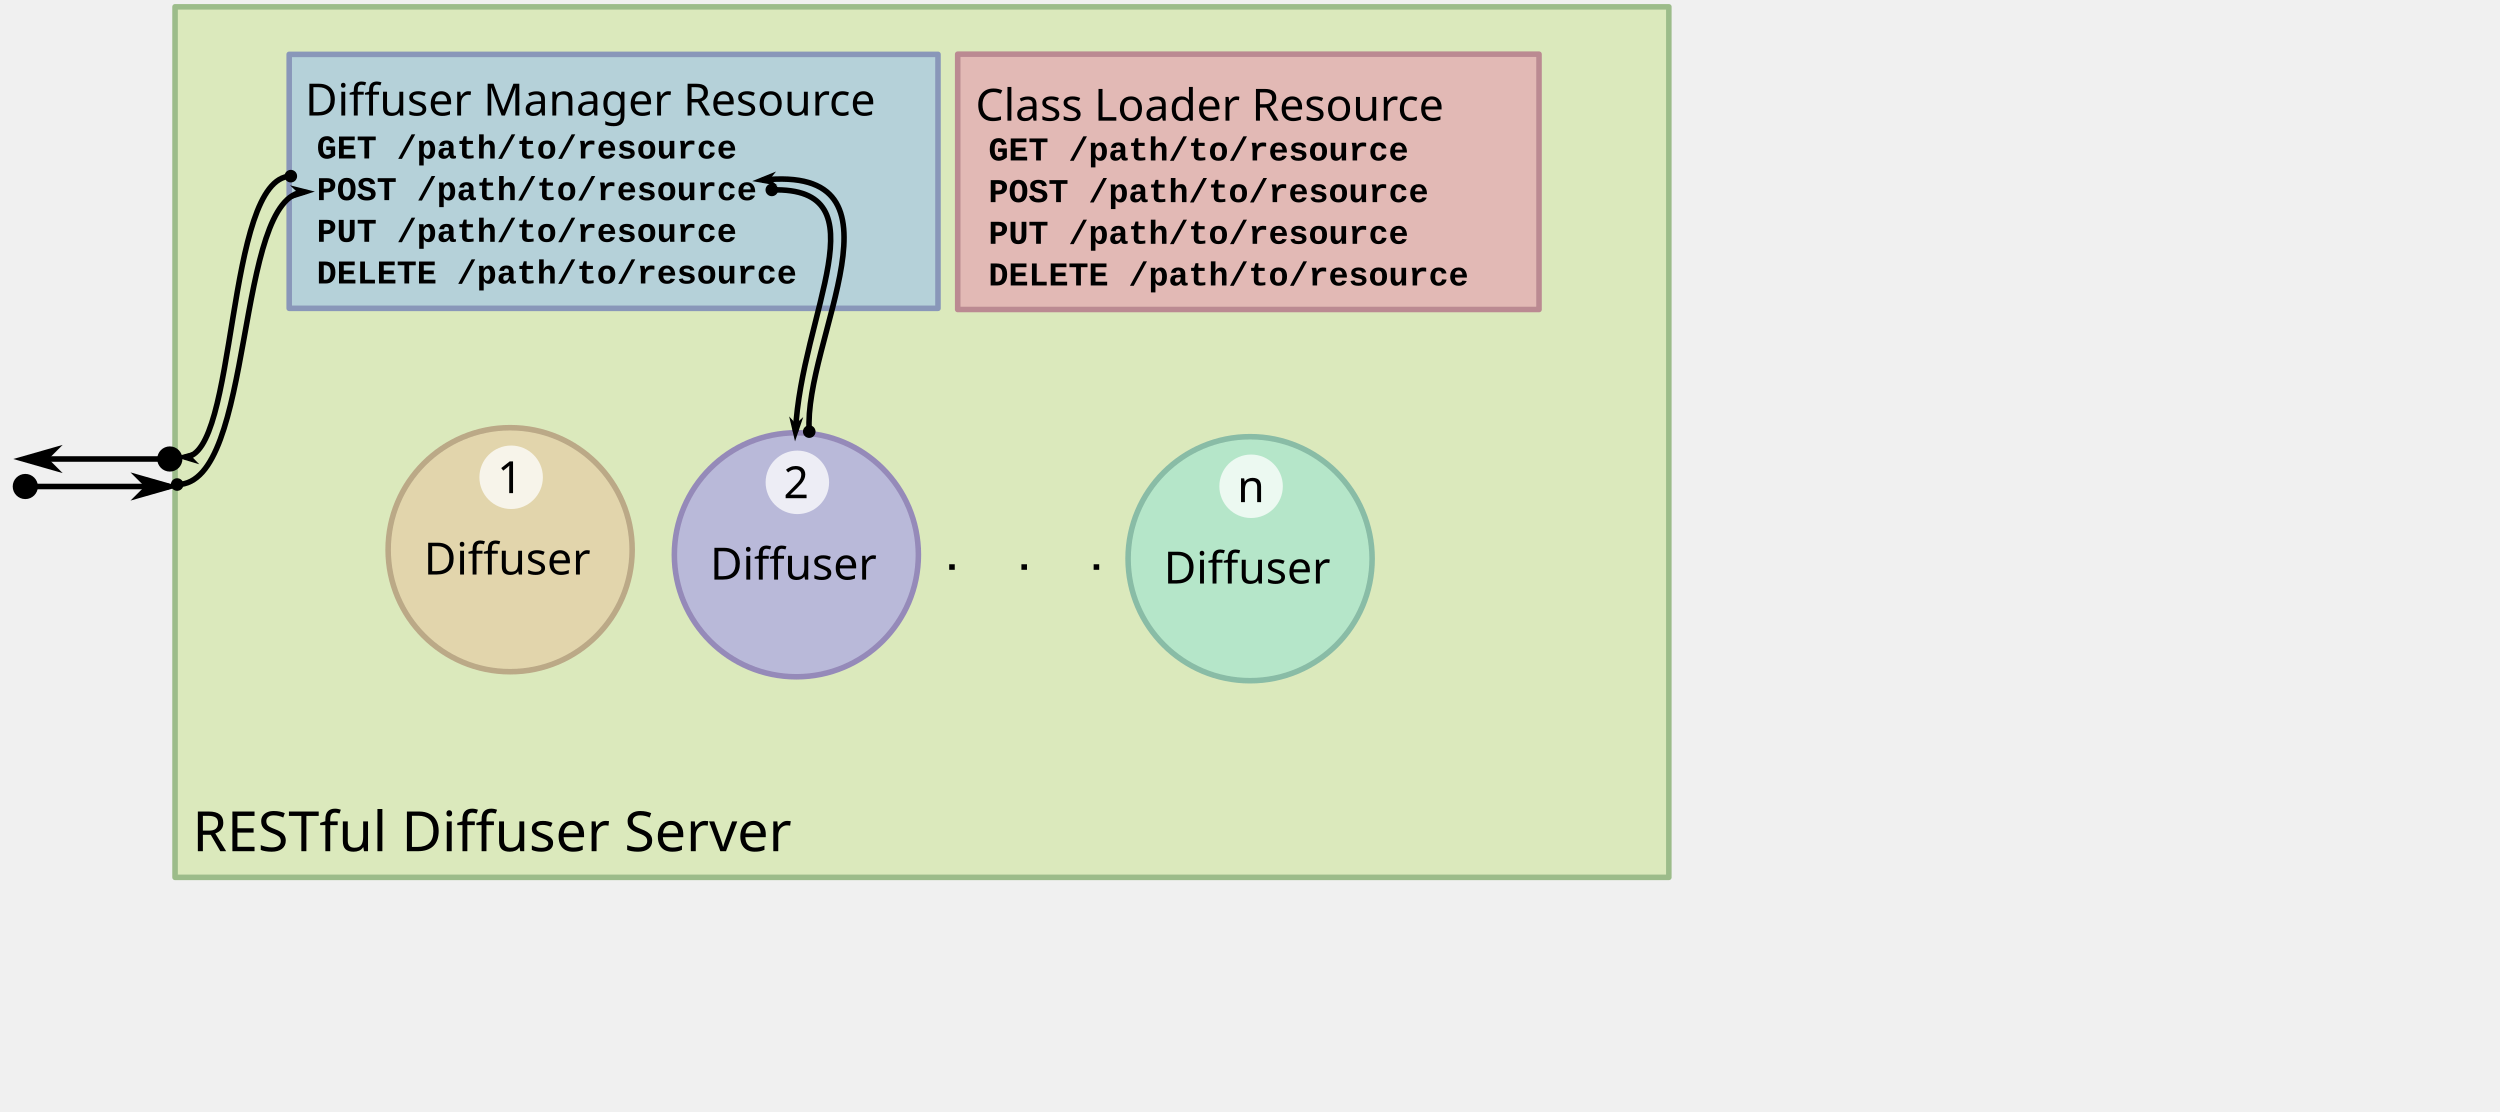
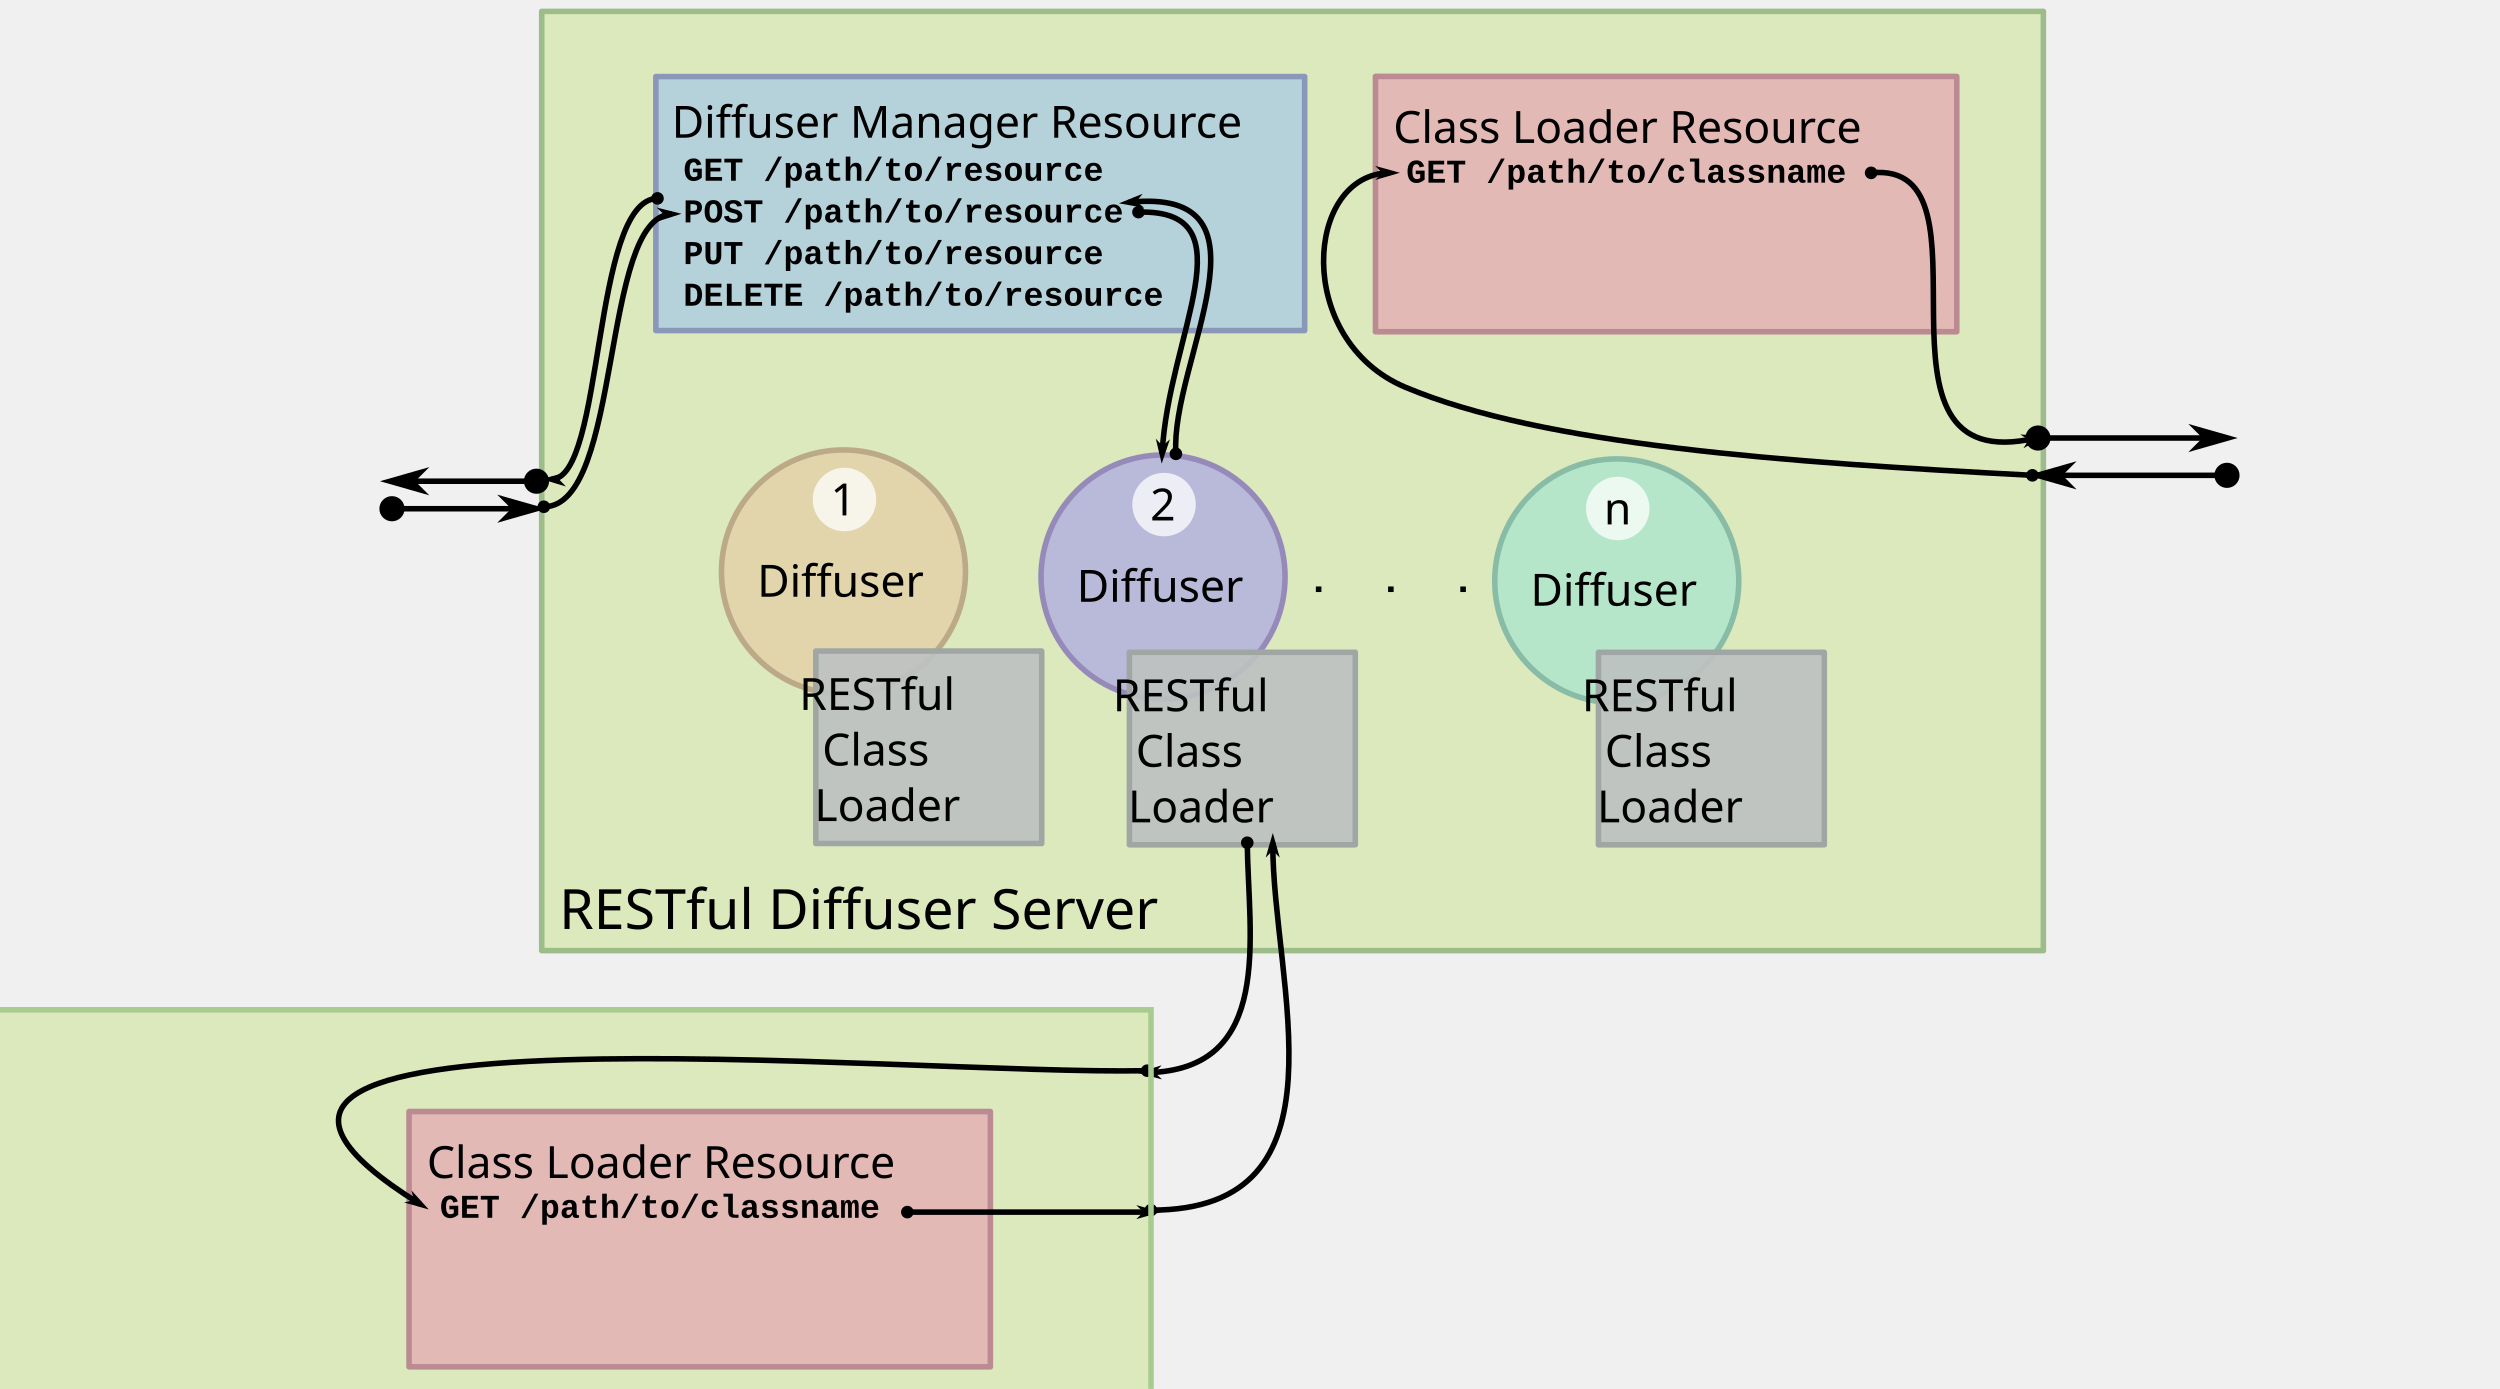
- <svg xmlns="http://www.w3.org/2000/svg" width="450" height="200" id="svg9399" version="1.1">
+ <svg xmlns="http://www.w3.org/2000/svg" width="450" height="250" id="svg9399" version="1.1">
  <defs id="defs9401">
-     <marker orient="auto" refY="0.0" refX="0.0" id="Arrow1Send" style="overflow:visible;">
-       <path id="path5317" d="M 0.0,0.0 L 5.0,-5.0 L -12.5,0.0 L 5.0,5.0 L 0.0,0.0 z " style="fill-rule:evenodd;stroke:#000000;stroke-width:1.0pt;marker-start:none;" transform="scale(0.2) rotate(180) translate(6,0)" />
+     <marker orient="auto" refY="0" refX="0" id="Arrow1Send" style="overflow:visible">
+       <path id="path5317" d="M 0,0 5,-5 -12.5,0 5,5 0,0 z" style="fill-rule:evenodd;stroke:#000000;stroke-width:1pt;marker-start:none" transform="matrix(-0.2,0,0,-0.2,-1.2,0)" />
    </marker>
-     <marker orient="auto" refY="0.0" refX="0.0" id="DotS" style="overflow:visible">
-       <path id="path5370" d="M -2.5,-1.0 C -2.5,1.76 -4.74,4.0 -7.5,4.0 C -10.26,4.0 -12.5,1.76 -12.5,-1.0 C -12.5,-3.76 -10.26,-6.0 -7.5,-6.0 C -4.74,-6.0 -2.5,-3.76 -2.5,-1.0 z " style="fill-rule:evenodd;stroke:#000000;stroke-width:1.0pt;marker-start:none;marker-end:none" transform="scale(0.2) translate(7.4, 1)" />
+     <marker orient="auto" refY="0" refX="0" id="DotS" style="overflow:visible">
+       <path id="path5370" d="m -2.5,-1 c 0,2.76 -2.24,5 -5,5 -2.76,0 -5,-2.24 -5,-5 0,-2.76 2.24,-5 5,-5 2.76,0 5,2.24 5,5 z" style="fill-rule:evenodd;stroke:#000000;stroke-width:1pt;marker-start:none;marker-end:none" transform="matrix(0.2,0,0,0.2,1.48,0.2)" />
    </marker>
-     <marker orient="auto" refY="0.0" refX="0.0" id="DotM" style="overflow:visible">
-       <path id="path5367" d="M -2.5,-1.0 C -2.5,1.76 -4.74,4.0 -7.5,4.0 C -10.26,4.0 -12.5,1.76 -12.5,-1.0 C -12.5,-3.76 -10.26,-6.0 -7.5,-6.0 C -4.74,-6.0 -2.5,-3.76 -2.5,-1.0 z " style="fill-rule:evenodd;stroke:#000000;stroke-width:1.0pt;marker-start:none;marker-end:none" transform="scale(0.4) translate(7.4, 1)" />
+     <marker orient="auto" refY="0" refX="0" id="DotM" style="overflow:visible">
+       <path id="path5367" d="m -2.5,-1 c 0,2.76 -2.24,5 -5,5 -2.76,0 -5,-2.24 -5,-5 0,-2.76 2.24,-5 5,-5 2.76,0 5,2.24 5,5 z" style="fill-rule:evenodd;stroke:#000000;stroke-width:1pt;marker-start:none;marker-end:none" transform="matrix(0.4,0,0,0.4,2.96,0.4)" />
    </marker>
-     <marker orient="auto" refY="0.0" refX="0.0" id="Arrow1Mend" style="overflow:visible;">
-       <path id="path5311" d="M 0.0,0.0 L 5.0,-5.0 L -12.5,0.0 L 5.0,5.0 L 0.0,0.0 z " style="fill-rule:evenodd;stroke:#000000;stroke-width:1.0pt;marker-start:none;" transform="scale(0.4) rotate(180) translate(10,0)" />
+     <marker orient="auto" refY="0" refX="0" id="Arrow1Mend" style="overflow:visible">
+       <path id="path5311" d="M 0,0 5,-5 -12.5,0 5,5 0,0 z" style="fill-rule:evenodd;stroke:#000000;stroke-width:1pt;marker-start:none" transform="matrix(-0.4,0,0,-0.4,-4,0)" />
    </marker>
  </defs>
-   <g id="layer1" transform="translate(0,-852.3622)">
-     <rect style="opacity:0.931;fill:#d0e4a5;fill-opacity:0.752;stroke:#96b883;stroke-width:1;stroke-linecap:round;stroke-linejoin:round;stroke-miterlimit:1;stroke-opacity:1;stroke-dasharray:none;stroke-dashoffset:0" id="rect9407" width="268.884" height="156.696" x="31.508" y="853.591" />
-     <text xml:space="preserve" style="font-size:10px;font-style:normal;font-weight:normal;line-height:125%;letter-spacing:0px;word-spacing:0px;fill:#000000;fill-opacity:1;stroke:none;font-family:Sans;-inkscape-font-specification:Sans;font-stretch:normal;font-variant:normal;text-anchor:start;text-align:start;writing-mode:lr" x="34.643" y="1005.577" id="text9409">
-       <tspan id="tspan9411" x="34.643" y="1005.577">RESTful Diffuser Server</tspan>
+   <g id="layer1" transform="translate(0,-802.3622)">
+     <rect style="opacity:0.931;fill:#d0e4a5;fill-opacity:0.752;stroke:#96b883;stroke-width:1;stroke-linecap:round;stroke-linejoin:round;stroke-miterlimit:1;stroke-opacity:1;stroke-dasharray:none;stroke-dashoffset:0" id="rect9407" width="270.298" height="169.07" x="97.508" y="804.409" />
+     <text xml:space="preserve" style="font-size:10px;font-style:normal;font-variant:normal;font-weight:normal;font-stretch:normal;text-align:start;line-height:125%;letter-spacing:0px;word-spacing:0px;writing-mode:lr-tb;text-anchor:start;fill:#000000;fill-opacity:1;stroke:none;font-family:Sans;-inkscape-font-specification:Sans" x="100.643" y="969.576" id="text9409">
+       <tspan id="tspan9411" x="100.643" y="969.576">RESTful Diffuser Server</tspan>
    </text>
-     <rect style="opacity:0.931;fill:#a5c7e4;fill-opacity:0.752;stroke:#8391b8;stroke-width:1;stroke-linecap:round;stroke-linejoin:round;stroke-miterlimit:1;stroke-opacity:1;stroke-dasharray:none;stroke-dashoffset:0" id="rect9413" width="116.786" height="45.714" x="52.053" y="862.147" />
-     <text xml:space="preserve" style="font-size:8px;font-style:normal;font-weight:normal;line-height:125%;letter-spacing:0px;word-spacing:0px;fill:#000000;fill-opacity:1;stroke:none;font-family:Sans" x="54.911" y="873.159" id="text9923">
-       <tspan id="tspan9925" x="54.911" y="873.159">Diffuser Manager Resource</tspan>
+     <rect style="opacity:0.931;fill:#a5c7e4;fill-opacity:0.752;stroke:#8391b8;stroke-width:1;stroke-linecap:round;stroke-linejoin:round;stroke-miterlimit:1;stroke-opacity:1;stroke-dasharray:none;stroke-dashoffset:0" id="rect9413" width="116.786" height="45.714" x="118.053" y="816.147" />
+     <text xml:space="preserve" style="font-size:8px;font-style:normal;font-weight:normal;line-height:125%;letter-spacing:0px;word-spacing:0px;fill:#000000;fill-opacity:1;stroke:none;font-family:Sans" x="120.911" y="827.159" id="text9923">
+       <tspan id="tspan9925" x="120.911" y="827.159">Diffuser Manager Resource</tspan>
    </text>
-     <rect style="opacity:0.931;fill:#e4a5b2;fill-opacity:0.752;stroke:#b8838e;stroke-width:1;stroke-linecap:round;stroke-linejoin:round;stroke-miterlimit:1;stroke-opacity:1;stroke-dasharray:none;stroke-dashoffset:0" id="rect9927" width="104.639" height="45.957" x="172.385" y="862.116" />
-     <text xml:space="preserve" style="font-size:8px;font-style:normal;font-weight:normal;line-height:125%;letter-spacing:0px;word-spacing:0px;fill:#000000;fill-opacity:1;stroke:none;font-family:Sans" x="175.603" y="874.085" id="text9929">
-       <tspan id="tspan9931" x="175.603" y="874.085">Class Loader Resource</tspan>
+     <rect style="opacity:0.931;fill:#e4a5b2;fill-opacity:0.752;stroke:#b8838e;stroke-width:1;stroke-linecap:round;stroke-linejoin:round;stroke-miterlimit:1;stroke-opacity:1;stroke-dasharray:none;stroke-dashoffset:0" id="rect9927" width="104.639" height="45.957" x="247.578" y="816.116" />
+     <text xml:space="preserve" style="font-size:8px;font-style:normal;font-weight:normal;line-height:125%;letter-spacing:0px;word-spacing:0px;fill:#000000;fill-opacity:1;stroke:none;font-family:Sans" x="250.796" y="828.085" id="text9929">
+       <tspan id="tspan9931" x="250.796" y="828.085">Class Loader Resource</tspan>
    </text>
-     <g id="g10024" transform="translate(-153.3521,-19.44544)">
+     <g id="g10024" transform="translate(-93.35208,-65.44544)">
      <path transform="translate(0,852.3622)" d="m 267.143,118.393 c 0,12.131 -9.834,21.964 -21.964,21.964 -12.131,0 -21.964,-9.834 -21.964,-21.964 0,-12.131 9.834,-21.964 21.964,-21.964 12.131,0 21.964,9.834 21.964,21.964 z" id="path10000" style="opacity:0.931;fill:#e4cda5;fill-opacity:0.752;stroke:#b8a483;stroke-width:1;stroke-linecap:round;stroke-linejoin:round;stroke-miterlimit:1;stroke-opacity:1;stroke-dasharray:none;stroke-dashoffset:0" />
      <text id="text10002" y="975.219" x="229.643" style="font-size:8px;font-style:normal;font-weight:normal;line-height:125%;letter-spacing:0px;word-spacing:0px;fill:#000000;fill-opacity:1;stroke:none;font-family:Sans" xml:space="preserve">
        <tspan y="975.219" x="229.643" id="tspan10004">Diffuser</tspan>
      </text>
      <path transform="translate(-1.785714,849.505)" d="m 252.857,108.214 c 0,3.156 -2.558,5.714 -5.714,5.714 -3.156,0 -5.714,-2.558 -5.714,-5.714 0,-3.156 2.558,-5.714 5.714,-5.714 3.156,0 5.714,2.558 5.714,5.714 z" id="path10006" style="fill:#ffffff;fill-opacity:0.742;stroke:none" />
      <text id="text10008" y="960.576" x="242.857" style="font-size:8px;font-style:normal;font-weight:normal;line-height:125%;letter-spacing:0px;word-spacing:0px;fill:#000000;fill-opacity:1;stroke:none;font-family:Sans" xml:space="preserve">
        <tspan y="960.576" x="242.857" id="tspan10010">1</tspan>
      </text>
    </g>
-     <g id="g10032" transform="translate(-127.1891,31.46625)">
+     <g id="g10032" transform="translate(-61.18913,-14.53375)">
      <path style="opacity:0.931;fill:#aca5e4;fill-opacity:0.752;stroke:#9083b8;stroke-width:1;stroke-linecap:round;stroke-linejoin:round;stroke-miterlimit:1;stroke-opacity:1;stroke-dasharray:none;stroke-dashoffset:0" id="path10012" d="m 267.143,118.393 c 0,12.131 -9.834,21.964 -21.964,21.964 -12.131,0 -21.964,-9.834 -21.964,-21.964 0,-12.131 9.834,-21.964 21.964,-21.964 12.131,0 21.964,9.834 21.964,21.964 z" transform="translate(25.35714,802.3622)" />
      <text xml:space="preserve" style="font-size:8px;font-style:normal;font-weight:normal;line-height:125%;letter-spacing:0px;word-spacing:0px;fill:#000000;fill-opacity:1;stroke:none;font-family:Sans" x="255" y="925.219" id="text10014">
        <tspan id="tspan10016" x="255" y="925.219">Diffuser</tspan>
      </text>
      <path style="fill:#ffffff;fill-opacity:0.742;stroke:none" id="path10018" d="m 252.857,108.214 c 0,3.156 -2.558,5.714 -5.714,5.714 -3.156,0 -5.714,-2.558 -5.714,-5.714 0,-3.156 2.558,-5.714 5.714,-5.714 3.156,0 5.714,2.558 5.714,5.714 z" transform="translate(23.57143,799.505)" />
      <text xml:space="preserve" style="font-size:8px;font-style:normal;font-weight:normal;line-height:125%;letter-spacing:0px;word-spacing:0px;fill:#000000;fill-opacity:1;stroke:none;font-family:Sans" x="268.214" y="910.576" id="text10020">
        <tspan id="tspan10022" x="268.214" y="910.576">2</tspan>
      </text>
    </g>
-     <g id="g10062" transform="translate(23.77818,9.545942)">
+     <g id="g10062" transform="translate(89.77818,-36.45406)">
      <path transform="translate(-43.93933,824.9896)" d="m 267.143,118.393 c 0,12.131 -9.834,21.964 -21.964,21.964 -12.131,0 -21.964,-9.834 -21.964,-21.964 0,-12.131 9.834,-21.964 21.964,-21.964 12.131,0 21.964,9.834 21.964,21.964 z" id="path10042" style="opacity:0.931;fill:#a5e4ce;fill-opacity:0.752;stroke:#83b8a4;stroke-width:1;stroke-linecap:round;stroke-linejoin:round;stroke-miterlimit:1;stroke-opacity:1;stroke-dasharray:none;stroke-dashoffset:0" />
      <text id="text10044" y="947.847" x="185.704" style="font-size:8px;font-style:normal;font-weight:normal;line-height:125%;letter-spacing:0px;word-spacing:0px;fill:#000000;fill-opacity:1;stroke:none;font-family:Sans" xml:space="preserve">
        <tspan y="947.847" x="185.704" id="tspan10046">Diffuser</tspan>
      </text>
      <path transform="translate(-45.72504,822.1325)" d="m 252.857,108.214 c 0,3.156 -2.558,5.714 -5.714,5.714 -3.156,0 -5.714,-2.558 -5.714,-5.714 0,-3.156 2.558,-5.714 5.714,-5.714 3.156,0 5.714,2.558 5.714,5.714 z" id="path10048" style="fill:#ffffff;fill-opacity:0.742;stroke:none" />
      <text id="text10050" y="933.204" x="198.918" style="font-size:8px;font-style:normal;font-weight:normal;line-height:125%;letter-spacing:0px;word-spacing:0px;fill:#000000;fill-opacity:1;stroke:none;font-family:Sans" xml:space="preserve">
        <tspan y="933.204" x="198.918" id="tspan10052">n</tspan>
      </text>
    </g>
-     <path style="fill:none;stroke:#000000;stroke-width:1;stroke-linecap:butt;stroke-linejoin:miter;stroke-miterlimit:4;stroke-opacity:1;stroke-dasharray:1, 12;stroke-dashoffset:0" d="m 170.856,954.428 33.941,0" id="path10060" />
-     <path style="fill:none;stroke:#000000;stroke-width:1px;stroke-linecap:butt;stroke-linejoin:miter;stroke-opacity:1;marker-start:url(#DotM);marker-end:url(#Arrow1Mend)" d="m 4.596,87.57 25.809,0" id="path10073" transform="translate(0,852.3622)" />
-     <path style="fill:none;stroke:#000000;stroke-width:1px;stroke-linecap:butt;stroke-linejoin:miter;stroke-opacity:1;marker-start:url(#DotS);marker-end:url(#Arrow1Send)" d="m 31.91,939.579 c 14.164,-0.001 10.142,-52.284 22.981,-52.679" id="path10625" />
-     <text xml:space="preserve" style="font-size:6px;font-style:normal;font-weight:normal;line-height:125%;letter-spacing:0px;word-spacing:0px;fill:#000000;fill-opacity:1;stroke:none;font-family:Sans" x="57.012" y="880.889" id="text11008">
-       <tspan id="tspan11010" x="57.012" y="880.889" style="font-size:6px;font-style:normal;font-variant:normal;font-weight:bold;font-stretch:normal;text-align:start;line-height:125%;writing-mode:lr-tb;text-anchor:start;font-family:Courier New;-inkscape-font-specification:Courier New Bold">GET /path/to/resource</tspan>
-       <tspan x="57.012" y="888.389" id="tspan11012" style="font-size:6px;font-style:normal;font-variant:normal;font-weight:bold;font-stretch:normal;text-align:start;line-height:125%;writing-mode:lr-tb;text-anchor:start;font-family:Courier New;-inkscape-font-specification:Courier New Bold">POST /path/to/resource</tspan>
-       <tspan x="57.012" y="895.889" id="tspan11014" style="font-size:6px;font-style:normal;font-variant:normal;font-weight:bold;font-stretch:normal;text-align:start;line-height:125%;writing-mode:lr-tb;text-anchor:start;font-family:Courier New;-inkscape-font-specification:Courier New Bold">PUT /path/to/resource</tspan>
-       <tspan x="57.012" y="903.389" id="tspan11016" style="font-size:6px;font-style:normal;font-variant:normal;font-weight:bold;font-stretch:normal;text-align:start;line-height:125%;writing-mode:lr-tb;text-anchor:start;font-family:Courier New;-inkscape-font-specification:Courier New Bold">DELETE /path/to/resource</tspan>
+     <path style="fill:none;stroke:#000000;stroke-width:1;stroke-linecap:butt;stroke-linejoin:miter;stroke-miterlimit:4;stroke-opacity:1;stroke-dasharray:1, 12;stroke-dashoffset:0" d="m 236.856,908.428 33.941,0" id="path10060" />
+     <path style="fill:none;stroke:#000000;stroke-width:1px;stroke-linecap:butt;stroke-linejoin:miter;stroke-opacity:1;marker-start:url(#DotM);marker-end:url(#Arrow1Mend)" d="m 70.596,893.932 25.809,0" id="path10073" />
+     <path style="fill:none;stroke:#000000;stroke-width:1px;stroke-linecap:butt;stroke-linejoin:miter;stroke-opacity:1;marker-start:url(#DotS);marker-end:url(#Arrow1Send)" d="m 97.91,893.579 c 14.164,-0.001 10.142,-52.284 22.981,-52.679" id="path10625" />
+     <text xml:space="preserve" style="font-size:6px;font-style:normal;font-weight:normal;line-height:125%;letter-spacing:0px;word-spacing:0px;fill:#000000;fill-opacity:1;stroke:none;font-family:Sans" x="123.012" y="834.889" id="text11008">
+       <tspan id="tspan11010" x="123.012" y="834.889" style="font-size:6px;font-style:normal;font-variant:normal;font-weight:bold;font-stretch:normal;text-align:start;line-height:125%;writing-mode:lr-tb;text-anchor:start;font-family:Courier New;-inkscape-font-specification:Courier New Bold">GET /path/to/resource</tspan>
+       <tspan x="123.012" y="842.389" id="tspan11012" style="font-size:6px;font-style:normal;font-variant:normal;font-weight:bold;font-stretch:normal;text-align:start;line-height:125%;writing-mode:lr-tb;text-anchor:start;font-family:Courier New;-inkscape-font-specification:Courier New Bold">POST /path/to/resource</tspan>
+       <tspan x="123.012" y="849.889" id="tspan11014" style="font-size:6px;font-style:normal;font-variant:normal;font-weight:bold;font-stretch:normal;text-align:start;line-height:125%;writing-mode:lr-tb;text-anchor:start;font-family:Courier New;-inkscape-font-specification:Courier New Bold">PUT /path/to/resource</tspan>
+       <tspan x="123.012" y="857.389" id="tspan11016" style="font-size:6px;font-style:normal;font-variant:normal;font-weight:bold;font-stretch:normal;text-align:start;line-height:125%;writing-mode:lr-tb;text-anchor:start;font-family:Courier New;-inkscape-font-specification:Courier New Bold">DELETE /path/to/resource</tspan>
    </text>
-     <text id="text11037" y="881.242" x="177.927" style="font-size:6px;font-style:normal;font-weight:normal;line-height:125%;letter-spacing:0px;word-spacing:0px;fill:#000000;fill-opacity:1;stroke:none;font-family:Sans" xml:space="preserve">
-       <tspan style="font-size:6px;font-style:normal;font-variant:normal;font-weight:bold;font-stretch:normal;text-align:start;line-height:125%;writing-mode:lr-tb;text-anchor:start;font-family:Courier New;-inkscape-font-specification:Courier New Bold" y="881.242" x="177.927" id="tspan11039">GET /path/to/resource</tspan>
-       <tspan style="font-size:6px;font-style:normal;font-variant:normal;font-weight:bold;font-stretch:normal;text-align:start;line-height:125%;writing-mode:lr-tb;text-anchor:start;font-family:Courier New;-inkscape-font-specification:Courier New Bold" id="tspan11041" y="888.742" x="177.927">POST /path/to/resource</tspan>
-       <tspan style="font-size:6px;font-style:normal;font-variant:normal;font-weight:bold;font-stretch:normal;text-align:start;line-height:125%;writing-mode:lr-tb;text-anchor:start;font-family:Courier New;-inkscape-font-specification:Courier New Bold" id="tspan11043" y="896.242" x="177.927">PUT /path/to/resource</tspan>
-       <tspan style="font-size:6px;font-style:normal;font-variant:normal;font-weight:bold;font-stretch:normal;text-align:start;line-height:125%;writing-mode:lr-tb;text-anchor:start;font-family:Courier New;-inkscape-font-specification:Courier New Bold" id="tspan11045" y="903.742" x="177.927">DELETE /path/to/resource</tspan>
+     <text id="text11037" y="835.242" x="253.12" style="font-size:6px;font-style:normal;font-weight:normal;line-height:125%;letter-spacing:0px;word-spacing:0px;fill:#000000;fill-opacity:1;stroke:none;font-family:Sans" xml:space="preserve">
+       <tspan style="font-size:6px;font-style:normal;font-variant:normal;font-weight:bold;font-stretch:normal;text-align:start;line-height:125%;writing-mode:lr-tb;text-anchor:start;font-family:Courier New;-inkscape-font-specification:Courier New Bold" id="tspan11045" y="835.242" x="253.12">GET /path/to/classname</tspan>
    </text>
-     <path style="fill:none;stroke:#000000;stroke-width:1px;stroke-linecap:butt;stroke-linejoin:miter;stroke-opacity:1;marker-start:url(#DotS);marker-end:url(#Arrow1Send)" d="m 138.946,34.183 c 20.362,-0.556 5.235,22.268 4.243,43.487" id="path11047" transform="translate(0,852.3622)" />
-     <path style="fill:none;stroke:#000000;stroke-width:1px;stroke-linecap:butt;stroke-linejoin:miter;stroke-opacity:1;marker-start:url(#DotS);marker-end:url(#Arrow1Send)" d="M 145.664,77.671 C 144.543,61.311 165.147,29.479 137.179,32.416" id="path11613" transform="translate(0,852.3622)" />
-     <path style="fill:none;stroke:#000000;stroke-width:1px;stroke-linecap:butt;stroke-linejoin:miter;stroke-opacity:1;marker-start:url(#DotS);marker-end:url(#Arrow1Send)" d="m 52.326,31.709 c -11.924,0.3 -9.432,50.685 -19.092,50.558" id="path11991" transform="translate(0,852.3622)" />
-     <path style="fill:none;stroke:#000000;stroke-width:1px;stroke-linecap:butt;stroke-linejoin:miter;stroke-opacity:1;marker-start:url(#DotM);marker-end:url(#Arrow1Mend)" d="m 30.527,934.982 -26.163,0" id="path12745" />
+     <path style="fill:none;stroke:#000000;stroke-width:1px;stroke-linecap:butt;stroke-linejoin:miter;stroke-opacity:1;marker-start:url(#DotS);marker-end:url(#Arrow1Send)" d="m 204.946,840.546 c 20.362,-0.556 5.235,22.268 4.243,43.487" id="path11047" />
+     <path style="fill:none;stroke:#000000;stroke-width:1px;stroke-linecap:butt;stroke-linejoin:miter;stroke-opacity:1;marker-start:url(#DotS);marker-end:url(#Arrow1Send)" d="m 211.664,884.033 c -1.121,-16.36 19.483,-48.191 -8.485,-45.255" id="path11613" />
+     <path style="fill:none;stroke:#000000;stroke-width:1px;stroke-linecap:butt;stroke-linejoin:miter;stroke-opacity:1;marker-start:url(#DotS);marker-end:url(#Arrow1Send)" d="m 118.326,838.071 c -11.924,0.3 -9.432,50.685 -19.092,50.558" id="path11991" />
+     <path style="fill:none;stroke:#000000;stroke-width:1px;stroke-linecap:butt;stroke-linejoin:miter;stroke-opacity:1;marker-start:url(#DotM);marker-end:url(#Arrow1Mend)" d="m 96.527,888.982 -26.163,0" id="path12745" />
+     <path style="fill:none;stroke:#000000;stroke-width:1px;stroke-linecap:butt;stroke-linejoin:miter;stroke-opacity:1;marker-start:url(#DotM);marker-end:url(#Arrow1Mend)" d="m 400.815,887.922 -33.941,0" id="path13141" />
+     <path style="fill:none;stroke:#000000;stroke-width:1px;stroke-linecap:butt;stroke-linejoin:miter;stroke-opacity:1;marker-start:url(#DotS);marker-end:url(#Arrow1Send)" d="m 365.813,887.922 c -44.681,-2.351 -88.005,-5.408 -112.824,-15.846 -20.23,-8.507 -18.157,-38.517 -2.788,-38.602" id="path13528" />
+     <path id="path13906" d="m 366.874,881.204 33.941,0" style="fill:none;stroke:#000000;stroke-width:1px;stroke-linecap:butt;stroke-linejoin:miter;stroke-opacity:1;marker-start:url(#DotM);marker-end:url(#Arrow1Mend)" />
+     <path style="fill:none;stroke:#000000;stroke-width:1px;stroke-linecap:butt;stroke-linejoin:miter;stroke-opacity:1;marker-start:url(#DotS);marker-end:url(#Arrow1Send)" d="m 336.822,833.475 c 24.181,-2.388 -4.183,55.624 29.698,47.73" id="path13908" />
+     <rect y="983.661" x="-0.073" height="69.015" width="207.012" id="rect14286" style="opacity:0.931;fill:#d0e4a5;fill-opacity:0.752;stroke:none;" />
+     <g id="g14343" transform="translate(-17.67767,9.192388)">
+       <rect style="opacity:0.931;fill:#e4a5b2;fill-opacity:0.752;stroke:#b8838e;stroke-width:1;stroke-linecap:round;stroke-linejoin:round;stroke-miterlimit:1;stroke-opacity:1;stroke-dasharray:none;stroke-dashoffset:0" id="rect14288" width="104.639" height="45.957" x="91.307" y="993.247" />
+       <text xml:space="preserve" style="font-size:8px;font-style:normal;font-weight:normal;line-height:125%;letter-spacing:0px;word-spacing:0px;fill:#000000;fill-opacity:1;stroke:none;font-family:Sans" x="94.525" y="1005.215" id="text14290">
+         <tspan id="tspan14292" x="94.525" y="1005.215">Class Loader Resource</tspan>
+       </text>
+       <text id="text14294" y="1012.373" x="96.849" style="font-size:6px;font-style:normal;font-weight:normal;line-height:125%;letter-spacing:0px;word-spacing:0px;fill:#000000;fill-opacity:1;stroke:none;font-family:Sans" xml:space="preserve">
+         <tspan style="font-size:6px;font-style:normal;font-variant:normal;font-weight:bold;font-stretch:normal;text-align:start;line-height:125%;writing-mode:lr-tb;text-anchor:start;font-family:Courier New;-inkscape-font-specification:Courier New Bold" id="tspan14296" y="1012.373" x="96.849">GET /path/to/classname</tspan>
+       </text>
+     </g>
+     <text xml:space="preserve" style="font-size:8px;font-style:normal;font-weight:normal;line-height:125%;letter-spacing:0px;word-spacing:0px;fill:#000000;fill-opacity:1;stroke:none;font-family:Sans" x="220.264" y="134.388" id="text14300" transform="translate(0,802.3622)">
+       <tspan id="tspan14302" x="220.264" y="134.388" />
+     </text>
+     <g id="g14312" transform="translate(21.2132,-6.010408)">
+       <rect y="925.79" x="182.08" height="34.648" width="40.659" id="rect14298" style="fill:#bdc2c0;fill-opacity:0.924;stroke:#9fa6a4;stroke-width:1;stroke-linecap:round;stroke-linejoin:round;stroke-miterlimit:4;stroke-opacity:1;stroke-dasharray:none;stroke-dashoffset:0" />
+       <text id="text14304" y="936.397" x="202.233" style="font-size:8px;font-style:normal;font-variant:normal;font-weight:normal;font-stretch:normal;text-align:center;line-height:125%;letter-spacing:0px;word-spacing:0px;writing-mode:lr-tb;text-anchor:middle;fill:#000000;fill-opacity:1;stroke:none;font-family:Sans;-inkscape-font-specification:Sans" xml:space="preserve">
+         <tspan y="936.397" x="203.506" id="tspan14306">RESTful </tspan>
+         <tspan id="tspan14310" y="946.397" x="202.233">Class</tspan>
+         <tspan id="tspan14308" y="956.397" x="202.233">Loader</tspan>
+       </text>
+     </g>
+     <g transform="translate(105.6396,-6.010408)" id="g14319">
+       <rect style="fill:#bdc2c0;fill-opacity:0.924;stroke:#9fa6a4;stroke-width:1;stroke-linecap:round;stroke-linejoin:round;stroke-miterlimit:4;stroke-opacity:1;stroke-dasharray:none;stroke-dashoffset:0" id="rect14321" width="40.659" height="34.648" x="182.08" y="925.79" />
+       <text xml:space="preserve" style="font-size:8px;font-style:normal;font-variant:normal;font-weight:normal;font-stretch:normal;text-align:center;line-height:125%;letter-spacing:0px;word-spacing:0px;writing-mode:lr-tb;text-anchor:middle;fill:#000000;fill-opacity:1;stroke:none;font-family:Sans;-inkscape-font-specification:Sans" x="202.233" y="936.397" id="text14323">
+         <tspan id="tspan14325" x="203.506" y="936.397">RESTful </tspan>
+         <tspan x="202.233" y="946.397" id="tspan14327">Class</tspan>
+         <tspan x="202.233" y="956.397" id="tspan14329">Loader</tspan>
+       </text>
+     </g>
+     <g id="g14331" transform="translate(-35.23401,-6.242641)">
+       <rect y="925.79" x="182.08" height="34.648" width="40.659" id="rect14333" style="fill:#bdc2c0;fill-opacity:0.924;stroke:#9fa6a4;stroke-width:1;stroke-linecap:round;stroke-linejoin:round;stroke-miterlimit:4;stroke-opacity:1;stroke-dasharray:none;stroke-dashoffset:0" />
+       <text id="text14335" y="936.397" x="202.233" style="font-size:8px;font-style:normal;font-variant:normal;font-weight:normal;font-stretch:normal;text-align:center;line-height:125%;letter-spacing:0px;word-spacing:0px;writing-mode:lr-tb;text-anchor:middle;fill:#000000;fill-opacity:1;stroke:none;font-family:Sans;-inkscape-font-specification:Sans" xml:space="preserve">
+         <tspan y="936.397" x="203.506" id="tspan14337">RESTful </tspan>
+         <tspan id="tspan14339" y="946.397" x="202.233">Class</tspan>
+         <tspan id="tspan14341" y="956.397" x="202.233">Loader</tspan>
+       </text>
+     </g>
+     <path style="fill:none;stroke:#000000;stroke-width:1px;stroke-linecap:butt;stroke-linejoin:miter;stroke-opacity:1;marker-start:url(#DotS);marker-end:url(#Arrow1Send)" d="m 224.506,151.712 c 0.185,16.919 4.962,40.882 -18.031,41.366" id="path14350" transform="translate(0,802.3622)" />
+     <path style="fill:none;stroke:#000000;stroke-width:1px;stroke-linecap:butt;stroke-linejoin:miter;stroke-opacity:1;marker-start:url(#DotS);marker-end:url(#Arrow1Send)" d="M 206.475,192.724 C 162.157,193.666 14.197,178.593 75.66,216.766" id="path14728" transform="translate(0,802.3622)" />
+     <path style="fill:none;stroke:#000000;stroke-width:1px;stroke-linecap:butt;stroke-linejoin:miter;stroke-opacity:1;marker-start:url(#DotS);marker-end:url(#Arrow1Send)" d="m 163.342,218.18 43.841,0" id="path15106" transform="translate(0,802.3622)" />
+     <path style="fill:none;stroke:#000000;stroke-width:1px;stroke-linecap:butt;stroke-linejoin:miter;stroke-opacity:1;marker-start:url(#DotS);marker-end:url(#Arrow1Send)" d="m 207.182,217.827 c 36.722,0.044 21.817,-41.054 21.92,-66.114" id="path15484" transform="translate(0,802.3622)" />
+     <path style="fill:none;stroke:#a8cc8f;stroke-width:1px;stroke-linecap:butt;stroke-linejoin:miter;stroke-opacity:1" d="m -0.354,181.764 207.536,0 0,68.236" id="path15867" transform="translate(0,802.3622)" />
  </g>
</svg>
